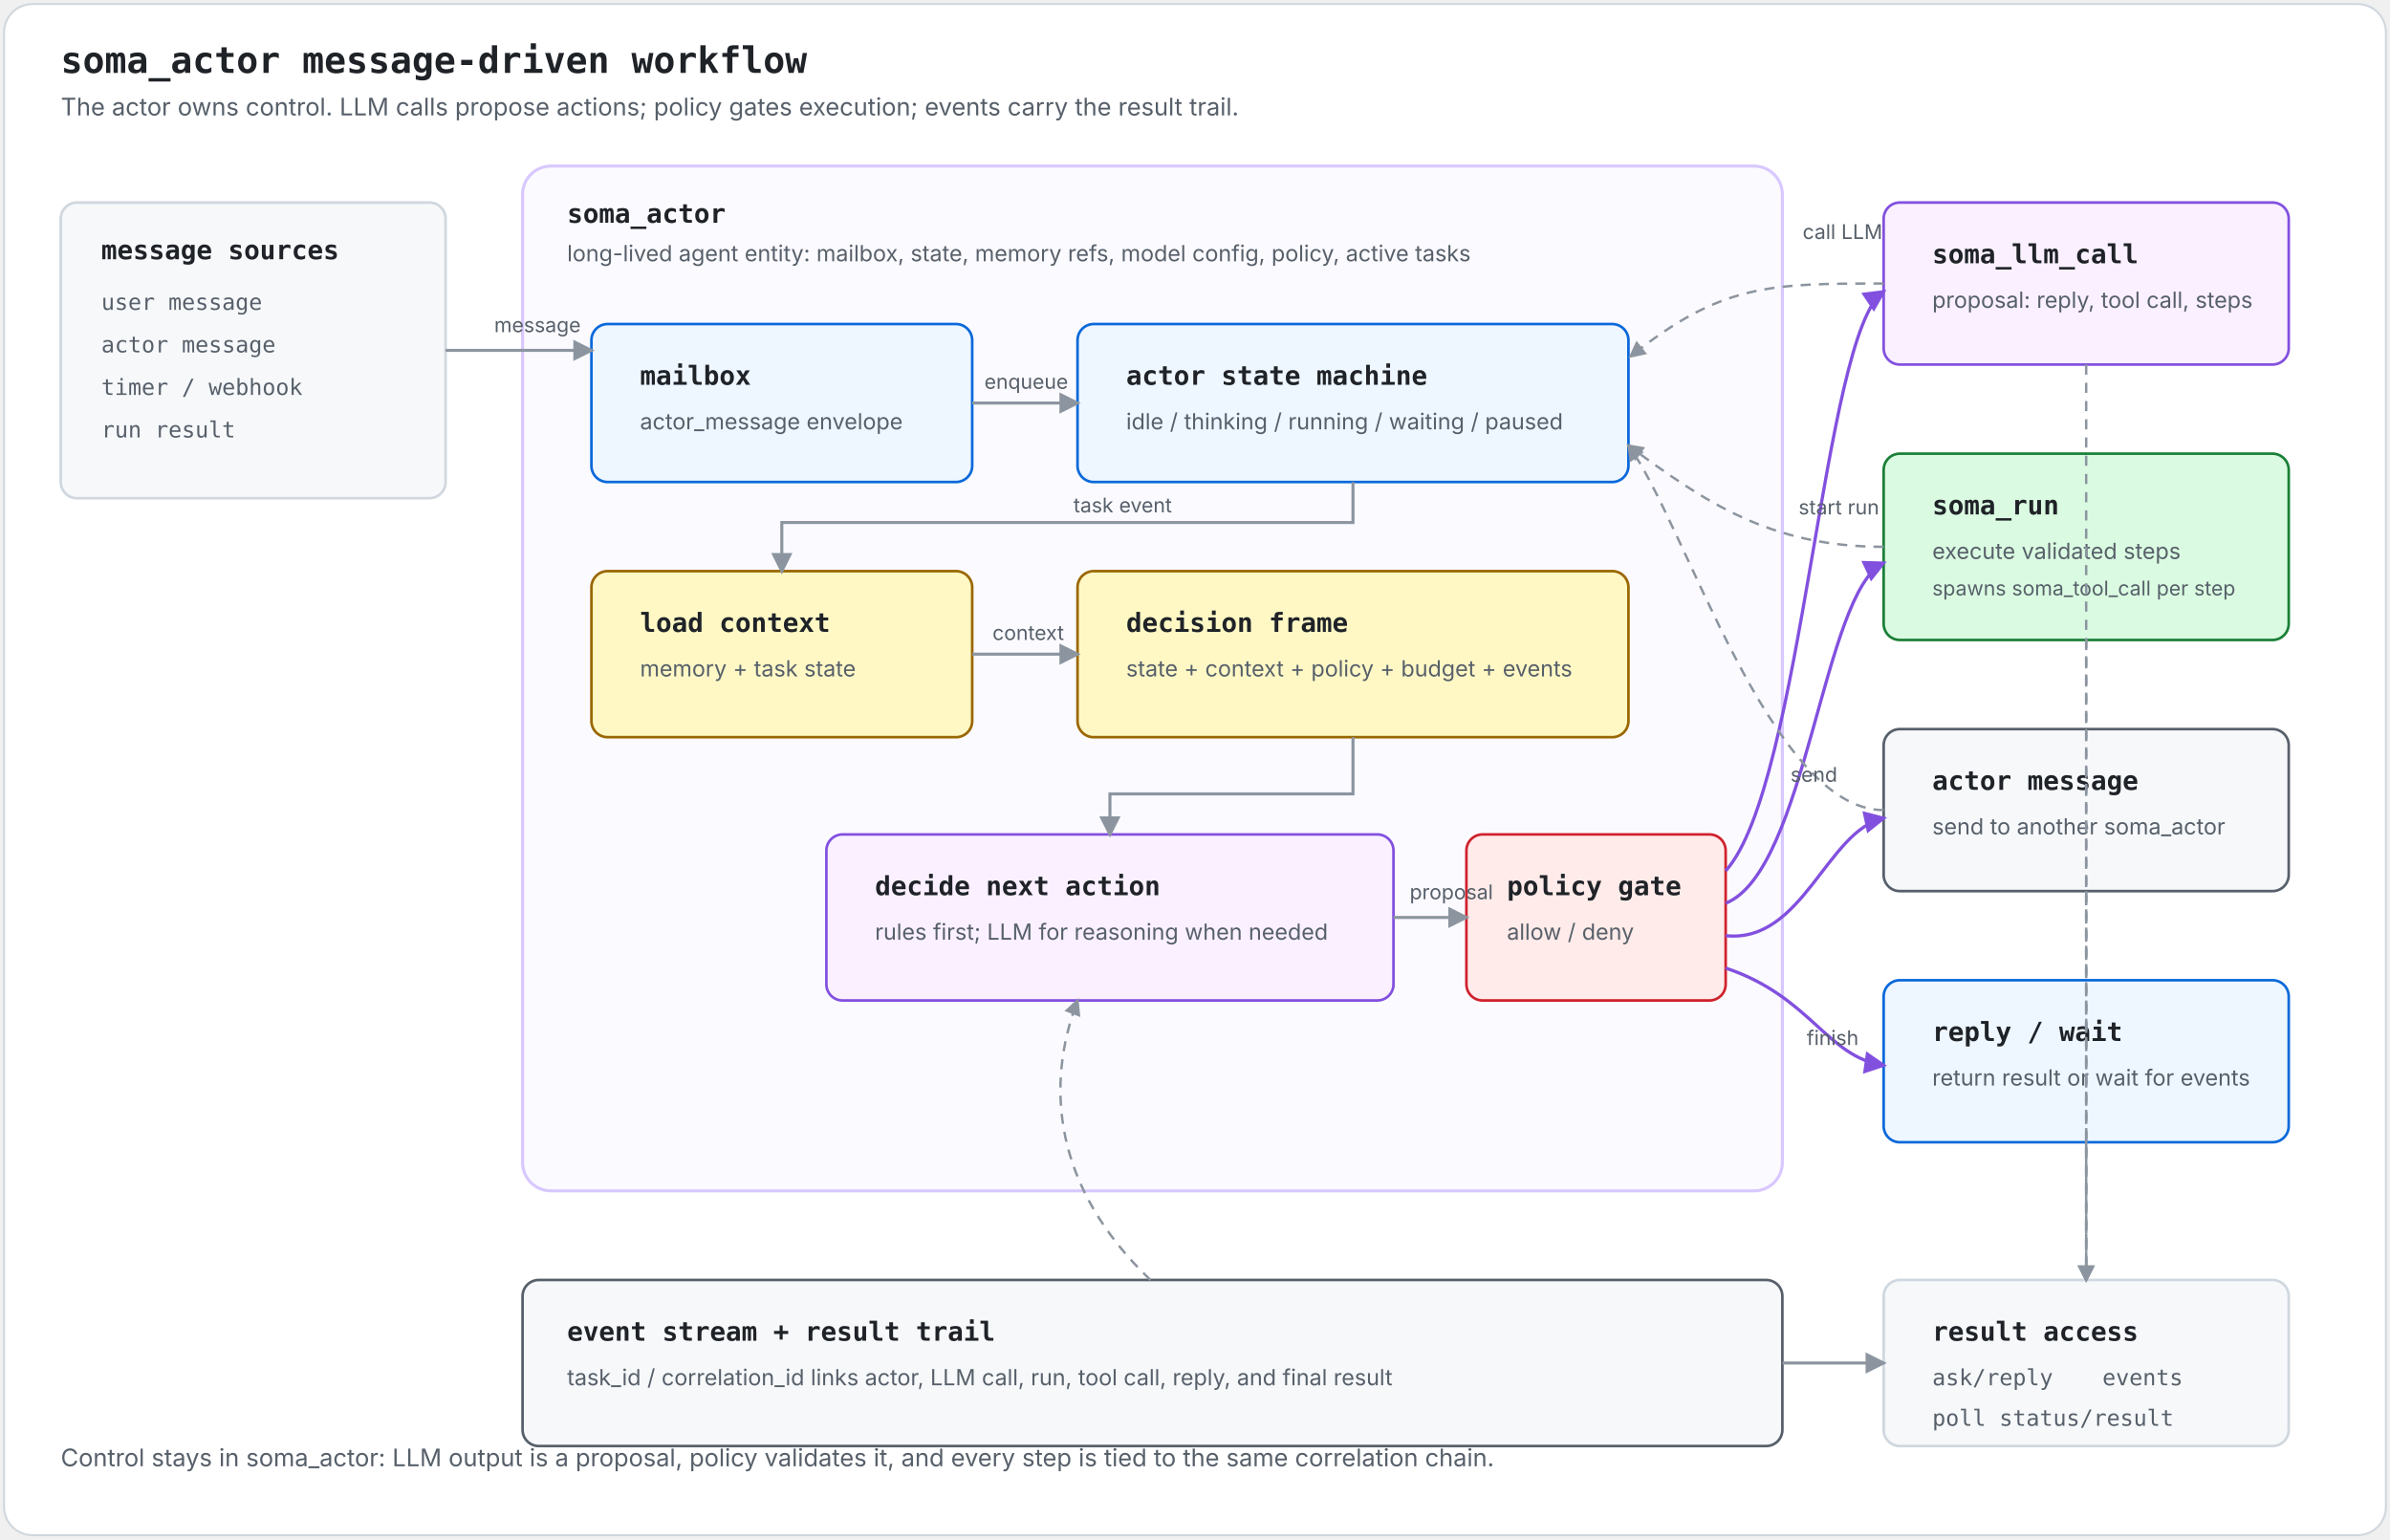
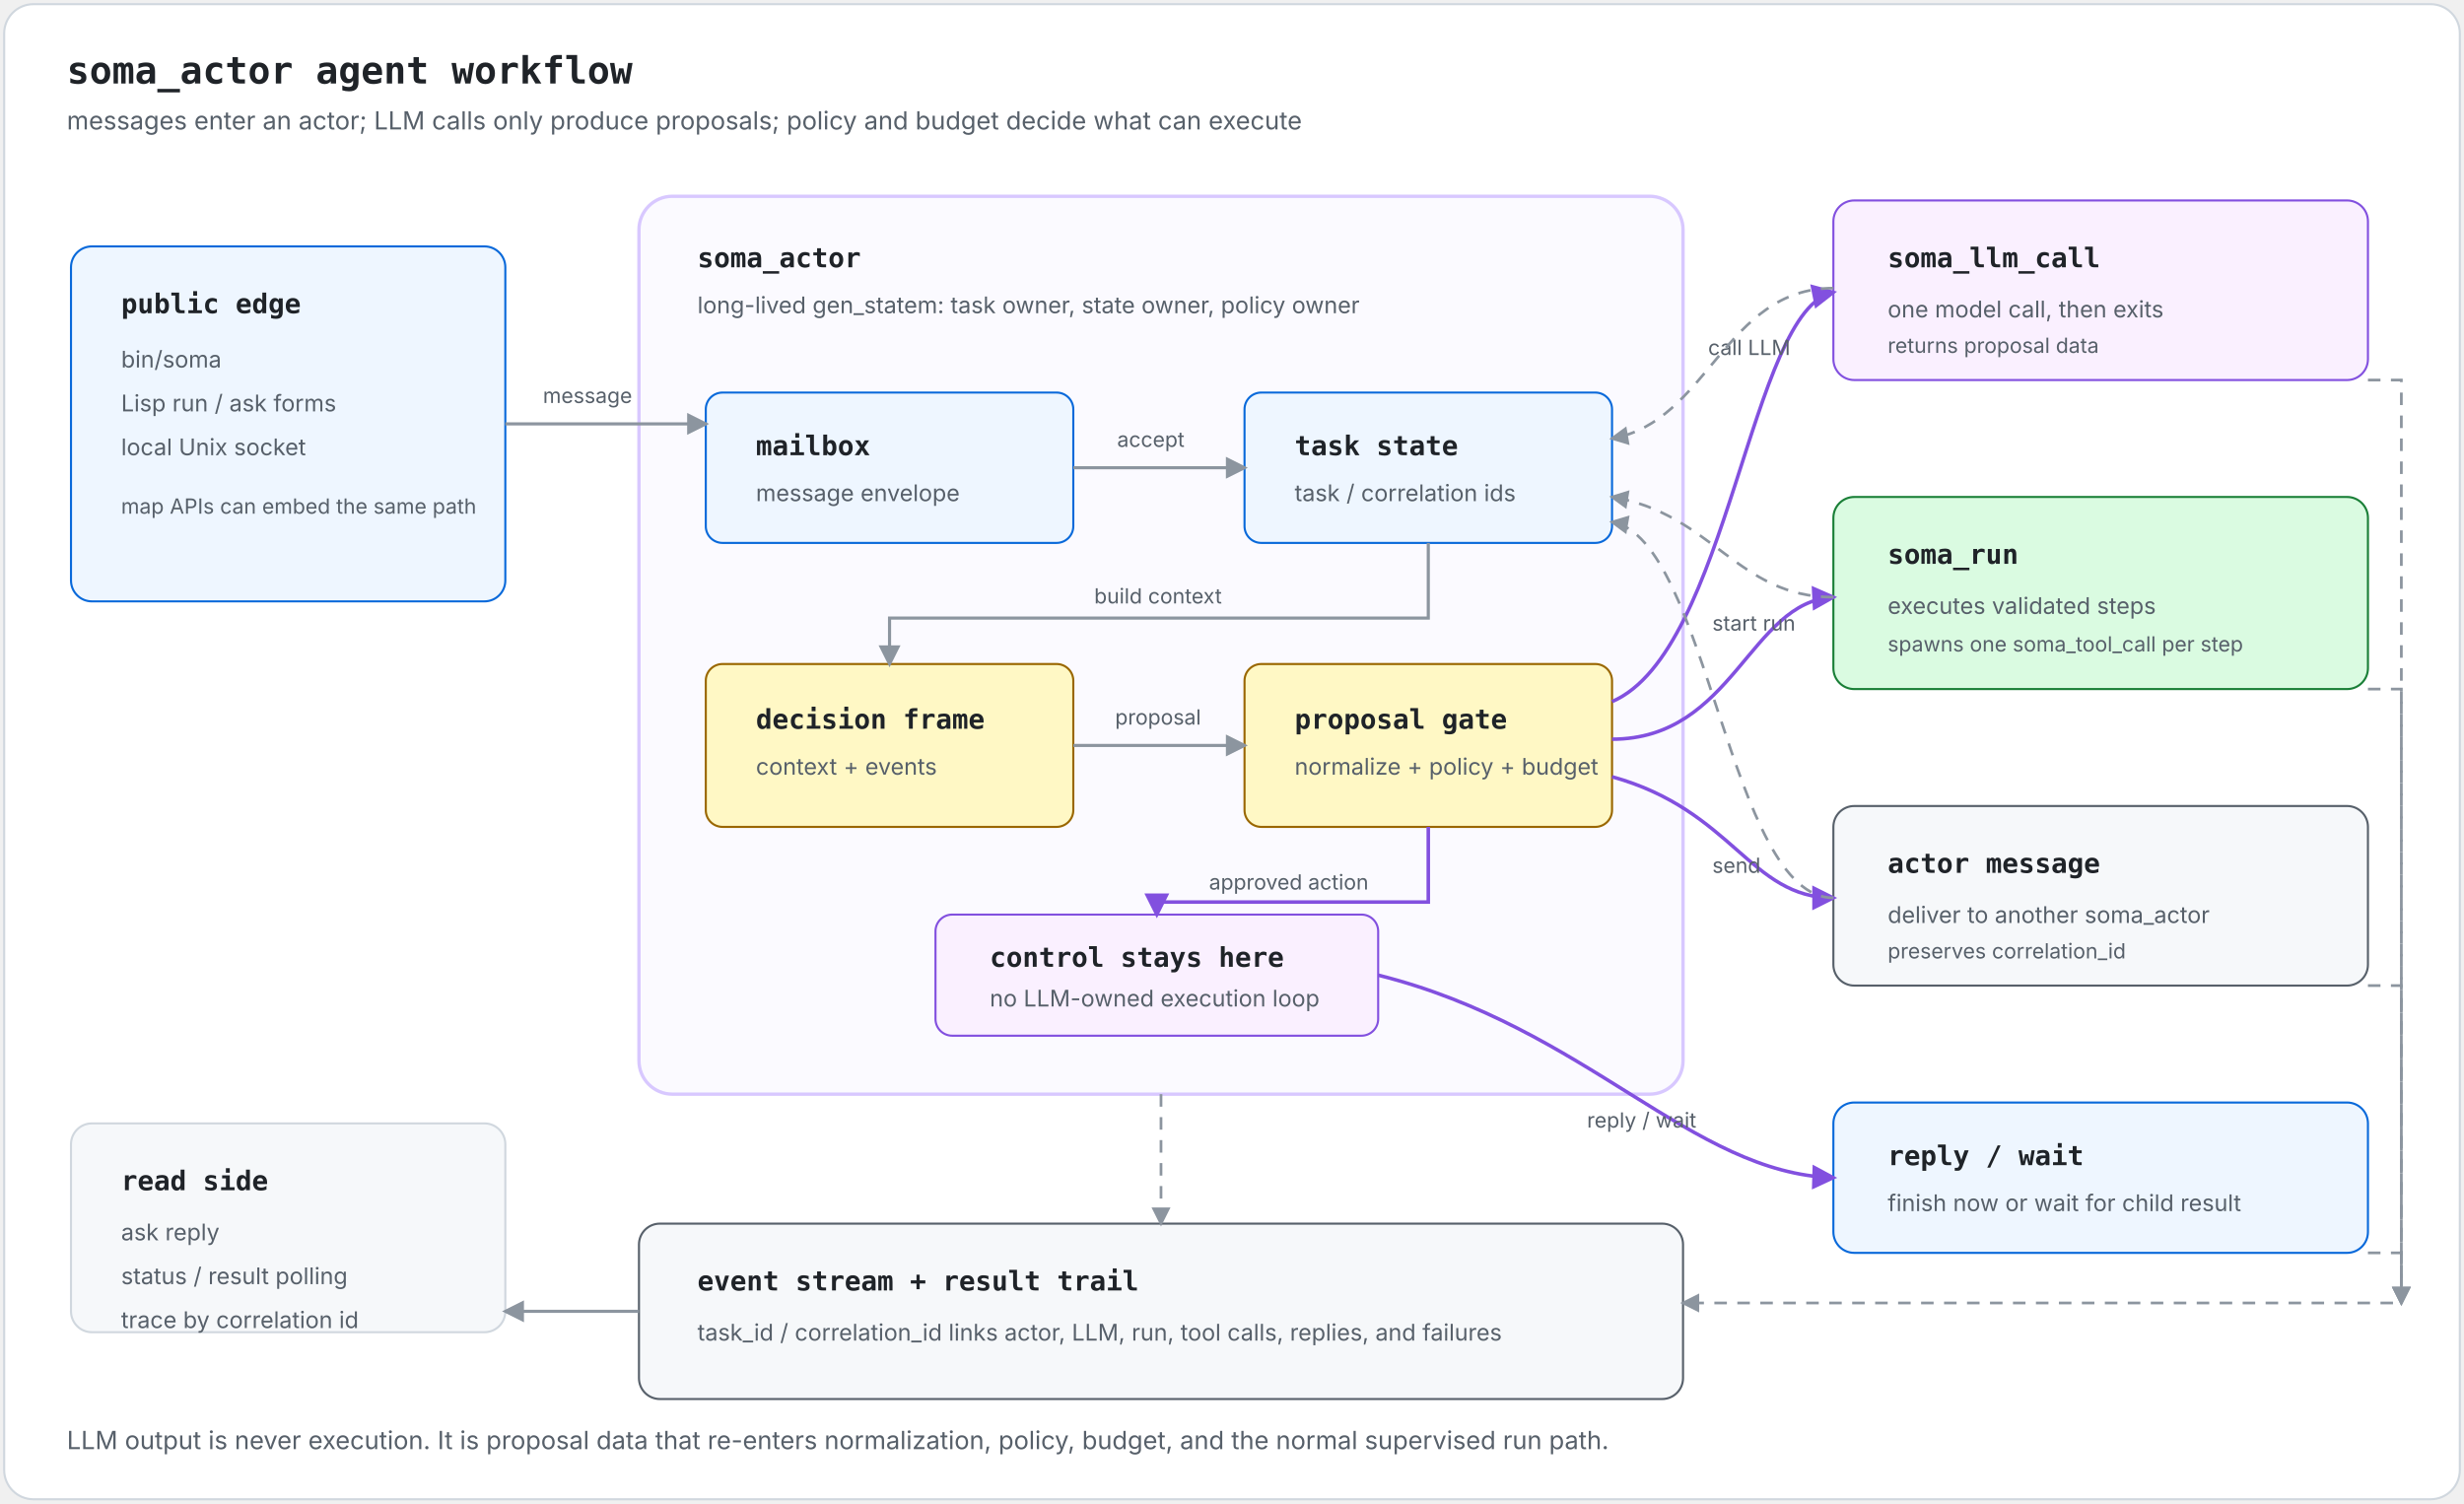
- <svg xmlns="http://www.w3.org/2000/svg" viewBox="0 0 1180 760" font-family="ui-monospace, SFMono-Regular, Menlo, Consolas, monospace">
+ <svg xmlns="http://www.w3.org/2000/svg" viewBox="0 0 1180 720" font-family="ui-monospace, SFMono-Regular, Menlo, Consolas, monospace">
  <defs>
    <marker id="arrow" viewBox="0 0 10 10" refX="8.5" refY="5" markerWidth="7" markerHeight="7" orient="auto">
      <path d="M0,0 L10,5 L0,10 z" fill="#8c959f" />
    </marker>
-     <marker id="arrow-purple" viewBox="0 0 10 10" refX="8.5" refY="5" markerWidth="7" markerHeight="7" orient="auto">
+     <marker id="purple-arrow" viewBox="0 0 10 10" refX="8.5" refY="5" markerWidth="7" markerHeight="7" orient="auto">
      <path d="M0,0 L10,5 L0,10 z" fill="#8250df" />
    </marker>
    <style>
+       .ui { font-family: system-ui, -apple-system, Segoe UI, sans-serif; }
      .title { font-size: 18px; font-weight: 700; fill: #1f2328; }
-       .subtitle { font-family: system-ui, -apple-system, Segoe UI, sans-serif; font-size: 12px; fill: #57606a; }
-       .label { font-size: 13px; font-weight: 700; fill: #1f2328; }
-       .small { font-family: system-ui, -apple-system, Segoe UI, sans-serif; font-size: 11px; fill: #57606a; }
-       .tiny { font-family: system-ui, -apple-system, Segoe UI, sans-serif; font-size: 10px; fill: #57606a; }
-       .mono { font-size: 11px; fill: #57606a; }
+       .subtitle { font-size: 12px; fill: #57606a; }
+       .box-title { font-size: 13px; font-weight: 700; fill: #1f2328; }
+       .box-sub { font-size: 11px; fill: #57606a; }
+       .tiny { font-size: 10px; fill: #57606a; }
      .edge { stroke: #8c959f; stroke-width: 1.5; fill: none; marker-end: url(#arrow); }
-       .edge-soft { stroke: #8c959f; stroke-width: 1.2; fill: none; stroke-dasharray: 5 4; marker-end: url(#arrow); }
-       .edge-purple { stroke: #8250df; stroke-width: 1.6; fill: none; marker-end: url(#arrow-purple); }
-       .box { rx: 8; stroke-width: 1.3; }
+       .edge-soft { stroke: #8c959f; stroke-width: 1.3; fill: none; stroke-dasharray: 6 5; marker-end: url(#arrow); }
+       .edge-purple { stroke: #8250df; stroke-width: 1.7; fill: none; marker-end: url(#purple-arrow); }
    </style>
  </defs>
-   <rect x="2" y="2" width="1176" height="756" rx="14" fill="#ffffff" stroke="#d0d7de" />
-   <text x="30" y="36" class="title">soma_actor message-driven workflow</text>
-   <text x="30" y="57" class="subtitle">The actor owns control. LLM calls propose actions; policy gates execution; events carry the result trail.</text>
-   <rect x="258" y="82" width="622" height="506" rx="14" fill="#fbfaff" stroke="#d8c8ff" stroke-width="1.5" />
-   <text x="280" y="110" class="label" fill="#6639ba">soma_actor</text>
-   <text x="280" y="129" class="small">long-lived agent entity: mailbox, state, memory refs, model config, policy, active tasks</text>
-   <rect class="box" x="30" y="100" width="190" height="146" fill="#f6f8fa" stroke="#d0d7de" />
-   <text x="50" y="128" class="label">message sources</text>
-   <text x="50" y="153" class="mono">user message</text>
-   <text x="50" y="174" class="mono">actor message</text>
-   <text x="50" y="195" class="mono">timer / webhook</text>
-   <text x="50" y="216" class="mono">run result</text>
-   <rect class="box" x="292" y="160" width="188" height="78" fill="#eef6ff" stroke="#0969da" />
-   <text x="316" y="190" class="label">mailbox</text>
-   <text x="316" y="212" class="small">actor_message envelope</text>
-   <rect class="box" x="532" y="160" width="272" height="78" fill="#eef6ff" stroke="#0969da" />
-   <text x="556" y="190" class="label">actor state machine</text>
-   <text x="556" y="212" class="small">idle / thinking / running / waiting / paused</text>
-   <rect class="box" x="292" y="282" width="188" height="82" fill="#fff8c5" stroke="#9a6700" />
-   <text x="316" y="312" class="label">load context</text>
-   <text x="316" y="334" class="small">memory + task state</text>
-   <rect class="box" x="532" y="282" width="272" height="82" fill="#fff8c5" stroke="#9a6700" />
-   <text x="556" y="312" class="label">decision frame</text>
-   <text x="556" y="334" class="small">state + context + policy + budget + events</text>
-   <rect class="box" x="408" y="412" width="280" height="82" fill="#faf0ff" stroke="#8250df" />
-   <text x="432" y="442" class="label">decide next action</text>
-   <text x="432" y="464" class="small">rules first; LLM for reasoning when needed</text>
-   <rect class="box" x="724" y="412" width="128" height="82" fill="#ffebe9" stroke="#cf222e" />
-   <text x="744" y="442" class="label">policy gate</text>
-   <text x="744" y="464" class="small">allow / deny</text>
-   <rect class="box" x="930" y="100" width="200" height="80" fill="#faf0ff" stroke="#8250df" />
-   <text x="954" y="130" class="label">soma_llm_call</text>
-   <text x="954" y="152" class="small">proposal: reply, tool call, steps</text>
-   <rect class="box" x="930" y="224" width="200" height="92" fill="#dafbe1" stroke="#1a7f37" />
-   <text x="954" y="254" class="label">soma_run</text>
-   <text x="954" y="276" class="small">execute validated steps</text>
-   <text x="954" y="294" class="tiny">spawns soma_tool_call per step</text>
-   <rect class="box" x="930" y="360" width="200" height="80" fill="#f6f8fa" stroke="#57606a" />
-   <text x="954" y="390" class="label">actor message</text>
-   <text x="954" y="412" class="small">send to another soma_actor</text>
-   <rect class="box" x="930" y="484" width="200" height="80" fill="#eef6ff" stroke="#0969da" />
-   <text x="954" y="514" class="label">reply / wait</text>
-   <text x="954" y="536" class="small">return result or wait for events</text>
-   <rect class="box" x="258" y="632" width="622" height="82" fill="#f6f8fa" stroke="#57606a" />
-   <text x="280" y="662" class="label">event stream + result trail</text>
-   <text x="280" y="684" class="small">task_id / correlation_id links actor, LLM call, run, tool call, reply, and final result</text>
-   <rect class="box" x="930" y="632" width="200" height="82" fill="#f6f8fa" stroke="#d0d7de" />
-   <text x="954" y="662" class="label">result access</text>
-   <text x="954" y="684" class="mono">ask/reply</text>
-   <text x="1038" y="684" class="mono">events</text>
-   <text x="954" y="704" class="mono">poll status/result</text>
-   <path class="edge" d="M220,173 H292" />
-   <path class="edge" d="M480,199 H532" />
-   <path class="edge" d="M668,238 V258 H386 V282" />
-   <path class="edge" d="M480,323 H532" />
-   <path class="edge" d="M668,364 V392 H548 V412" />
-   <path class="edge" d="M688,453 H724" />
-   <path class="edge-purple" d="M852,430 C890,388 900,164 930,144" />
-   <path class="edge-purple" d="M852,446 C892,430 900,292 930,278" />
-   <path class="edge-purple" d="M852,462 C890,466 902,410 930,404" />
-   <path class="edge-purple" d="M852,478 C894,492 902,522 930,526" />
-   <path class="edge-soft" d="M930,140 C874,140 850,140 805,176" />
-   <path class="edge-soft" d="M930,270 C874,270 842,248 804,220" />
-   <path class="edge-soft" d="M930,400 C874,400 832,258 804,220" />
-   <path class="edge-soft" d="M1030,180 V632" />
-   <path class="edge-soft" d="M1030,316 V632" />
-   <path class="edge-soft" d="M1030,440 V632" />
-   <path class="edge-soft" d="M1030,564 V632" />
-   <path class="edge" d="M880,673 H930" />
-   <path class="edge-soft" d="M568,632 C520,586 516,536 532,494" />
-   <text x="244" y="164" class="tiny">message</text>
-   <text x="486" y="192" class="tiny">enqueue</text>
-   <text x="530" y="253" class="tiny">task event</text>
-   <text x="490" y="316" class="tiny">context</text>
-   <text x="696" y="444" class="tiny">proposal</text>
-   <text x="890" y="118" class="tiny">call LLM</text>
-   <text x="888" y="254" class="tiny">start run</text>
-   <text x="884" y="386" class="tiny">send</text>
-   <text x="892" y="516" class="tiny">finish</text>
-   <text x="30" y="724" class="subtitle">Control stays in soma_actor: LLM output is a proposal, policy validates it, and every step is tied to the same correlation chain.</text>
+   <rect x="2" y="2" width="1176" height="716" rx="14" fill="#ffffff" stroke="#d0d7de" />
+   <text x="32" y="40" class="title">soma_actor agent workflow</text>
+   <text x="32" y="62" class="subtitle ui">messages enter an actor; LLM calls only produce proposals; policy and budget decide what can execute</text>
+   <rect x="34" y="118" width="208" height="170" rx="10" fill="#eef6ff" stroke="#0969da" />
+   <text x="58" y="150" class="box-title">public edge</text>
+   <text x="58" y="176" class="box-sub ui">bin/soma</text>
+   <text x="58" y="197" class="box-sub ui">Lisp run / ask forms</text>
+   <text x="58" y="218" class="box-sub ui">local Unix socket</text>
+   <text x="58" y="246" class="tiny ui">map APIs can embed the same path</text>
+   <rect x="306" y="94" width="500" height="430" rx="16" fill="#fbfaff" stroke="#d8c8ff" stroke-width="1.6" />
+   <text x="334" y="128" class="box-title" fill="#6639ba">soma_actor</text>
+   <text x="334" y="150" class="box-sub ui">long-lived gen_statem: task owner, state owner, policy owner</text>
+   <rect x="338" y="188" width="176" height="72" rx="8" fill="#eef6ff" stroke="#0969da" />
+   <text x="362" y="218" class="box-title">mailbox</text>
+   <text x="362" y="240" class="box-sub ui">message envelope</text>
+   <rect x="596" y="188" width="176" height="72" rx="8" fill="#eef6ff" stroke="#0969da" />
+   <text x="620" y="218" class="box-title">task state</text>
+   <text x="620" y="240" class="box-sub ui">task / correlation ids</text>
+   <rect x="338" y="318" width="176" height="78" rx="8" fill="#fff8c5" stroke="#9a6700" />
+   <text x="362" y="349" class="box-title">decision frame</text>
+   <text x="362" y="371" class="box-sub ui">context + events</text>
+   <rect x="596" y="318" width="176" height="78" rx="8" fill="#fff8c5" stroke="#9a6700" />
+   <text x="620" y="349" class="box-title">proposal gate</text>
+   <text x="620" y="371" class="box-sub ui">normalize + policy + budget</text>
+   <rect x="448" y="438" width="212" height="58" rx="8" fill="#faf0ff" stroke="#8250df" />
+   <text x="474" y="463" class="box-title">control stays here</text>
+   <text x="474" y="482" class="box-sub ui">no LLM-owned execution loop</text>
+   <rect x="878" y="96" width="256" height="86" rx="10" fill="#faf0ff" stroke="#8250df" />
+   <text x="904" y="128" class="box-title">soma_llm_call</text>
+   <text x="904" y="152" class="box-sub ui">one model call, then exits</text>
+   <text x="904" y="169" class="tiny ui">returns proposal data</text>
+   <rect x="878" y="238" width="256" height="92" rx="10" fill="#dafbe1" stroke="#1a7f37" />
+   <text x="904" y="270" class="box-title">soma_run</text>
+   <text x="904" y="294" class="box-sub ui">executes validated steps</text>
+   <text x="904" y="312" class="tiny ui">spawns one soma_tool_call per step</text>
+   <rect x="878" y="386" width="256" height="86" rx="10" fill="#f6f8fa" stroke="#57606a" />
+   <text x="904" y="418" class="box-title">actor message</text>
+   <text x="904" y="442" class="box-sub ui">deliver to another soma_actor</text>
+   <text x="904" y="459" class="tiny ui">preserves correlation_id</text>
+   <rect x="878" y="528" width="256" height="72" rx="10" fill="#eef6ff" stroke="#0969da" />
+   <text x="904" y="558" class="box-title">reply / wait</text>
+   <text x="904" y="580" class="box-sub ui">finish now or wait for child result</text>
+   <rect x="306" y="586" width="500" height="84" rx="10" fill="#f6f8fa" stroke="#57606a" />
+   <text x="334" y="618" class="box-title">event stream + result trail</text>
+   <text x="334" y="642" class="box-sub ui">task_id / correlation_id links actor, LLM, run, tool calls, replies, and failures</text>
+   <rect x="34" y="538" width="208" height="100" rx="10" fill="#f6f8fa" stroke="#d0d7de" />
+   <text x="58" y="570" class="box-title">read side</text>
+   <text x="58" y="594" class="box-sub ui">ask reply</text>
+   <text x="58" y="615" class="box-sub ui">status / result polling</text>
+   <text x="58" y="636" class="box-sub ui">trace by correlation id</text>
+   <path class="edge" d="M242,203 H338" />
+   <text x="260" y="193" class="tiny ui">message</text>
+   <path class="edge" d="M514,224 H596" />
+   <text x="535" y="214" class="tiny ui">accept</text>
+   <path class="edge" d="M684,260 V296 H426 V318" />
+   <text x="524" y="289" class="tiny ui">build context</text>
+   <path class="edge" d="M514,357 H596" />
+   <text x="534" y="347" class="tiny ui">proposal</text>
+   <path class="edge-purple" d="M684,396 V432 H554 V438" />
+   <text x="579" y="426" class="tiny ui">approved action</text>
+   <path class="edge-purple" d="M772,336 C828,312 838,148 878,140" />
+   <text x="818" y="170" class="tiny ui">call LLM</text>
+   <path class="edge-purple" d="M772,354 C830,354 838,288 878,286" />
+   <text x="820" y="302" class="tiny ui">start run</text>
+   <path class="edge-purple" d="M772,372 C830,388 838,430 878,430" />
+   <text x="820" y="418" class="tiny ui">send</text>
+   <path class="edge-purple" d="M660,467 C760,492 810,562 878,564" />
+   <text x="760" y="540" class="tiny ui">reply / wait</text>
+   <path class="edge-soft" d="M878,138 C826,138 818,202 772,210" />
+   <path class="edge-soft" d="M878,286 C832,286 820,246 772,238" />
+   <path class="edge-soft" d="M878,430 C828,430 818,258 772,250" />
+   <path class="edge-soft" d="M1134,182 H1150 V624 H806" />
+   <path class="edge-soft" d="M1134,330 H1150 V624" />
+   <path class="edge-soft" d="M1134,472 H1150 V624" />
+   <path class="edge-soft" d="M1134,600 H1150 V624" />
+   <path class="edge-soft" d="M556,524 V586" />
+   <path class="edge" d="M306,628 H242" />
+   <text x="32" y="694" class="subtitle ui">LLM output is never execution. It is proposal data that re-enters normalization, policy, budget, and the normal supervised run path.</text>
</svg>
